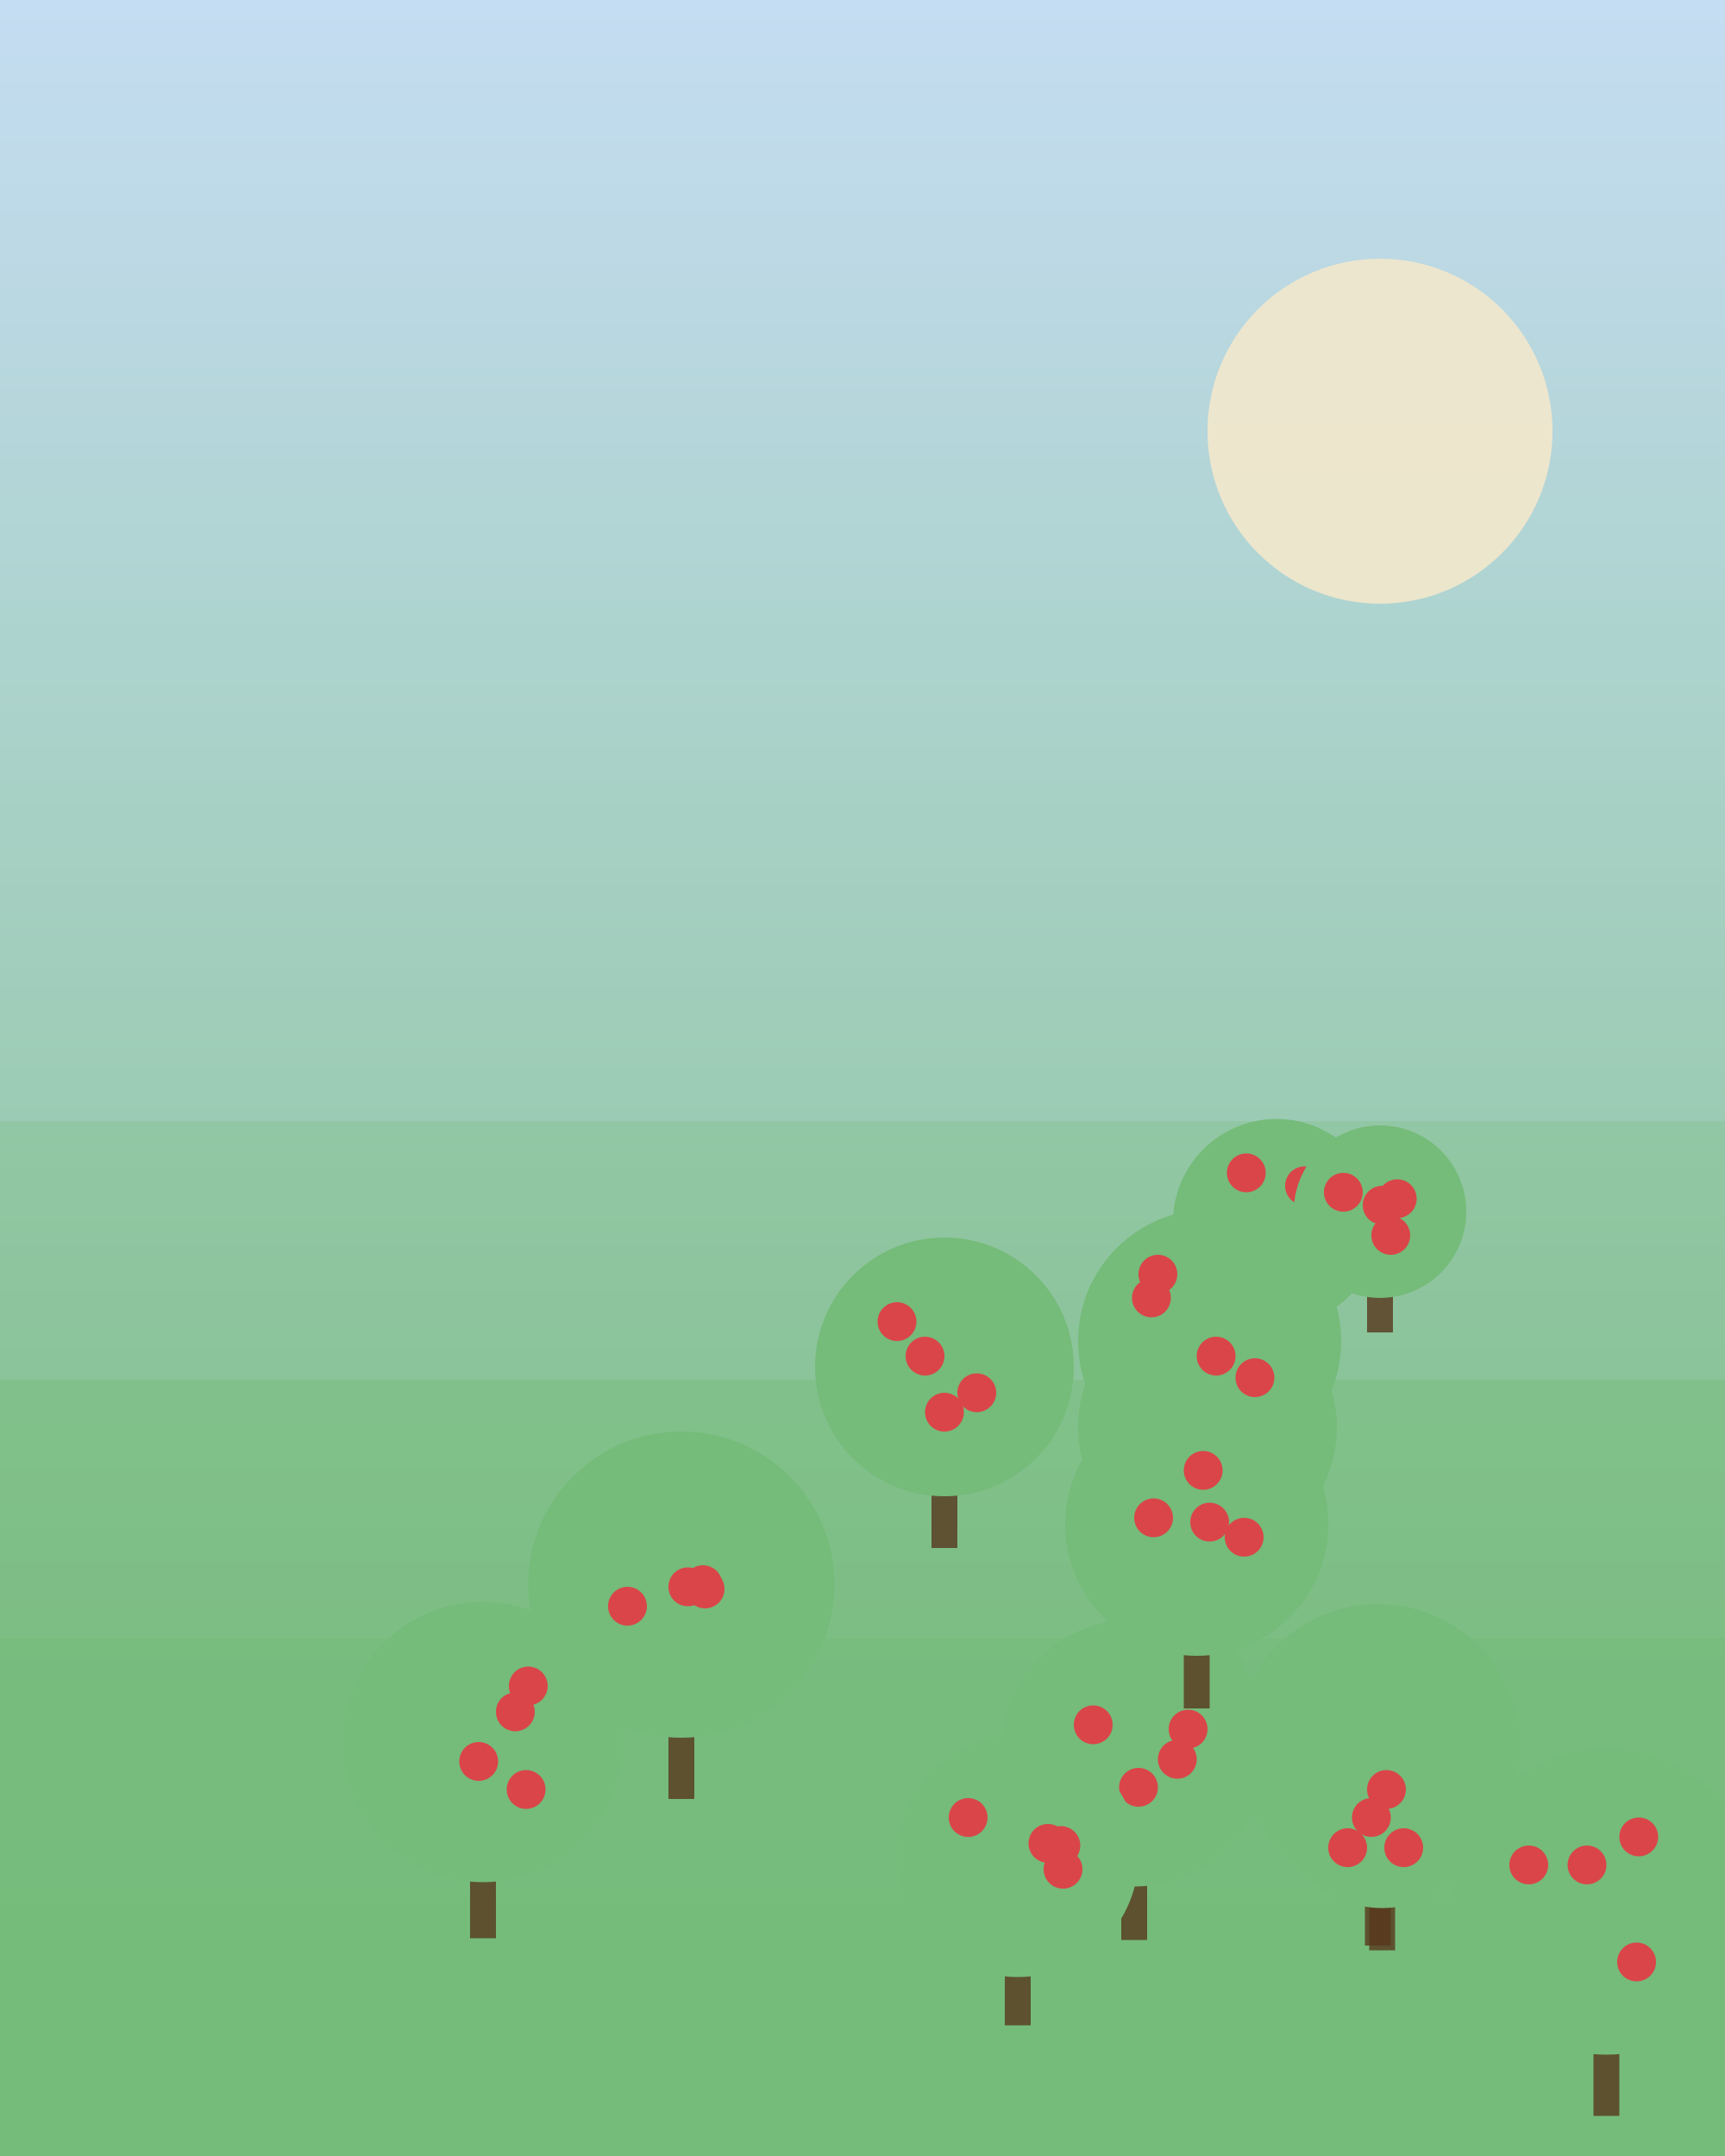
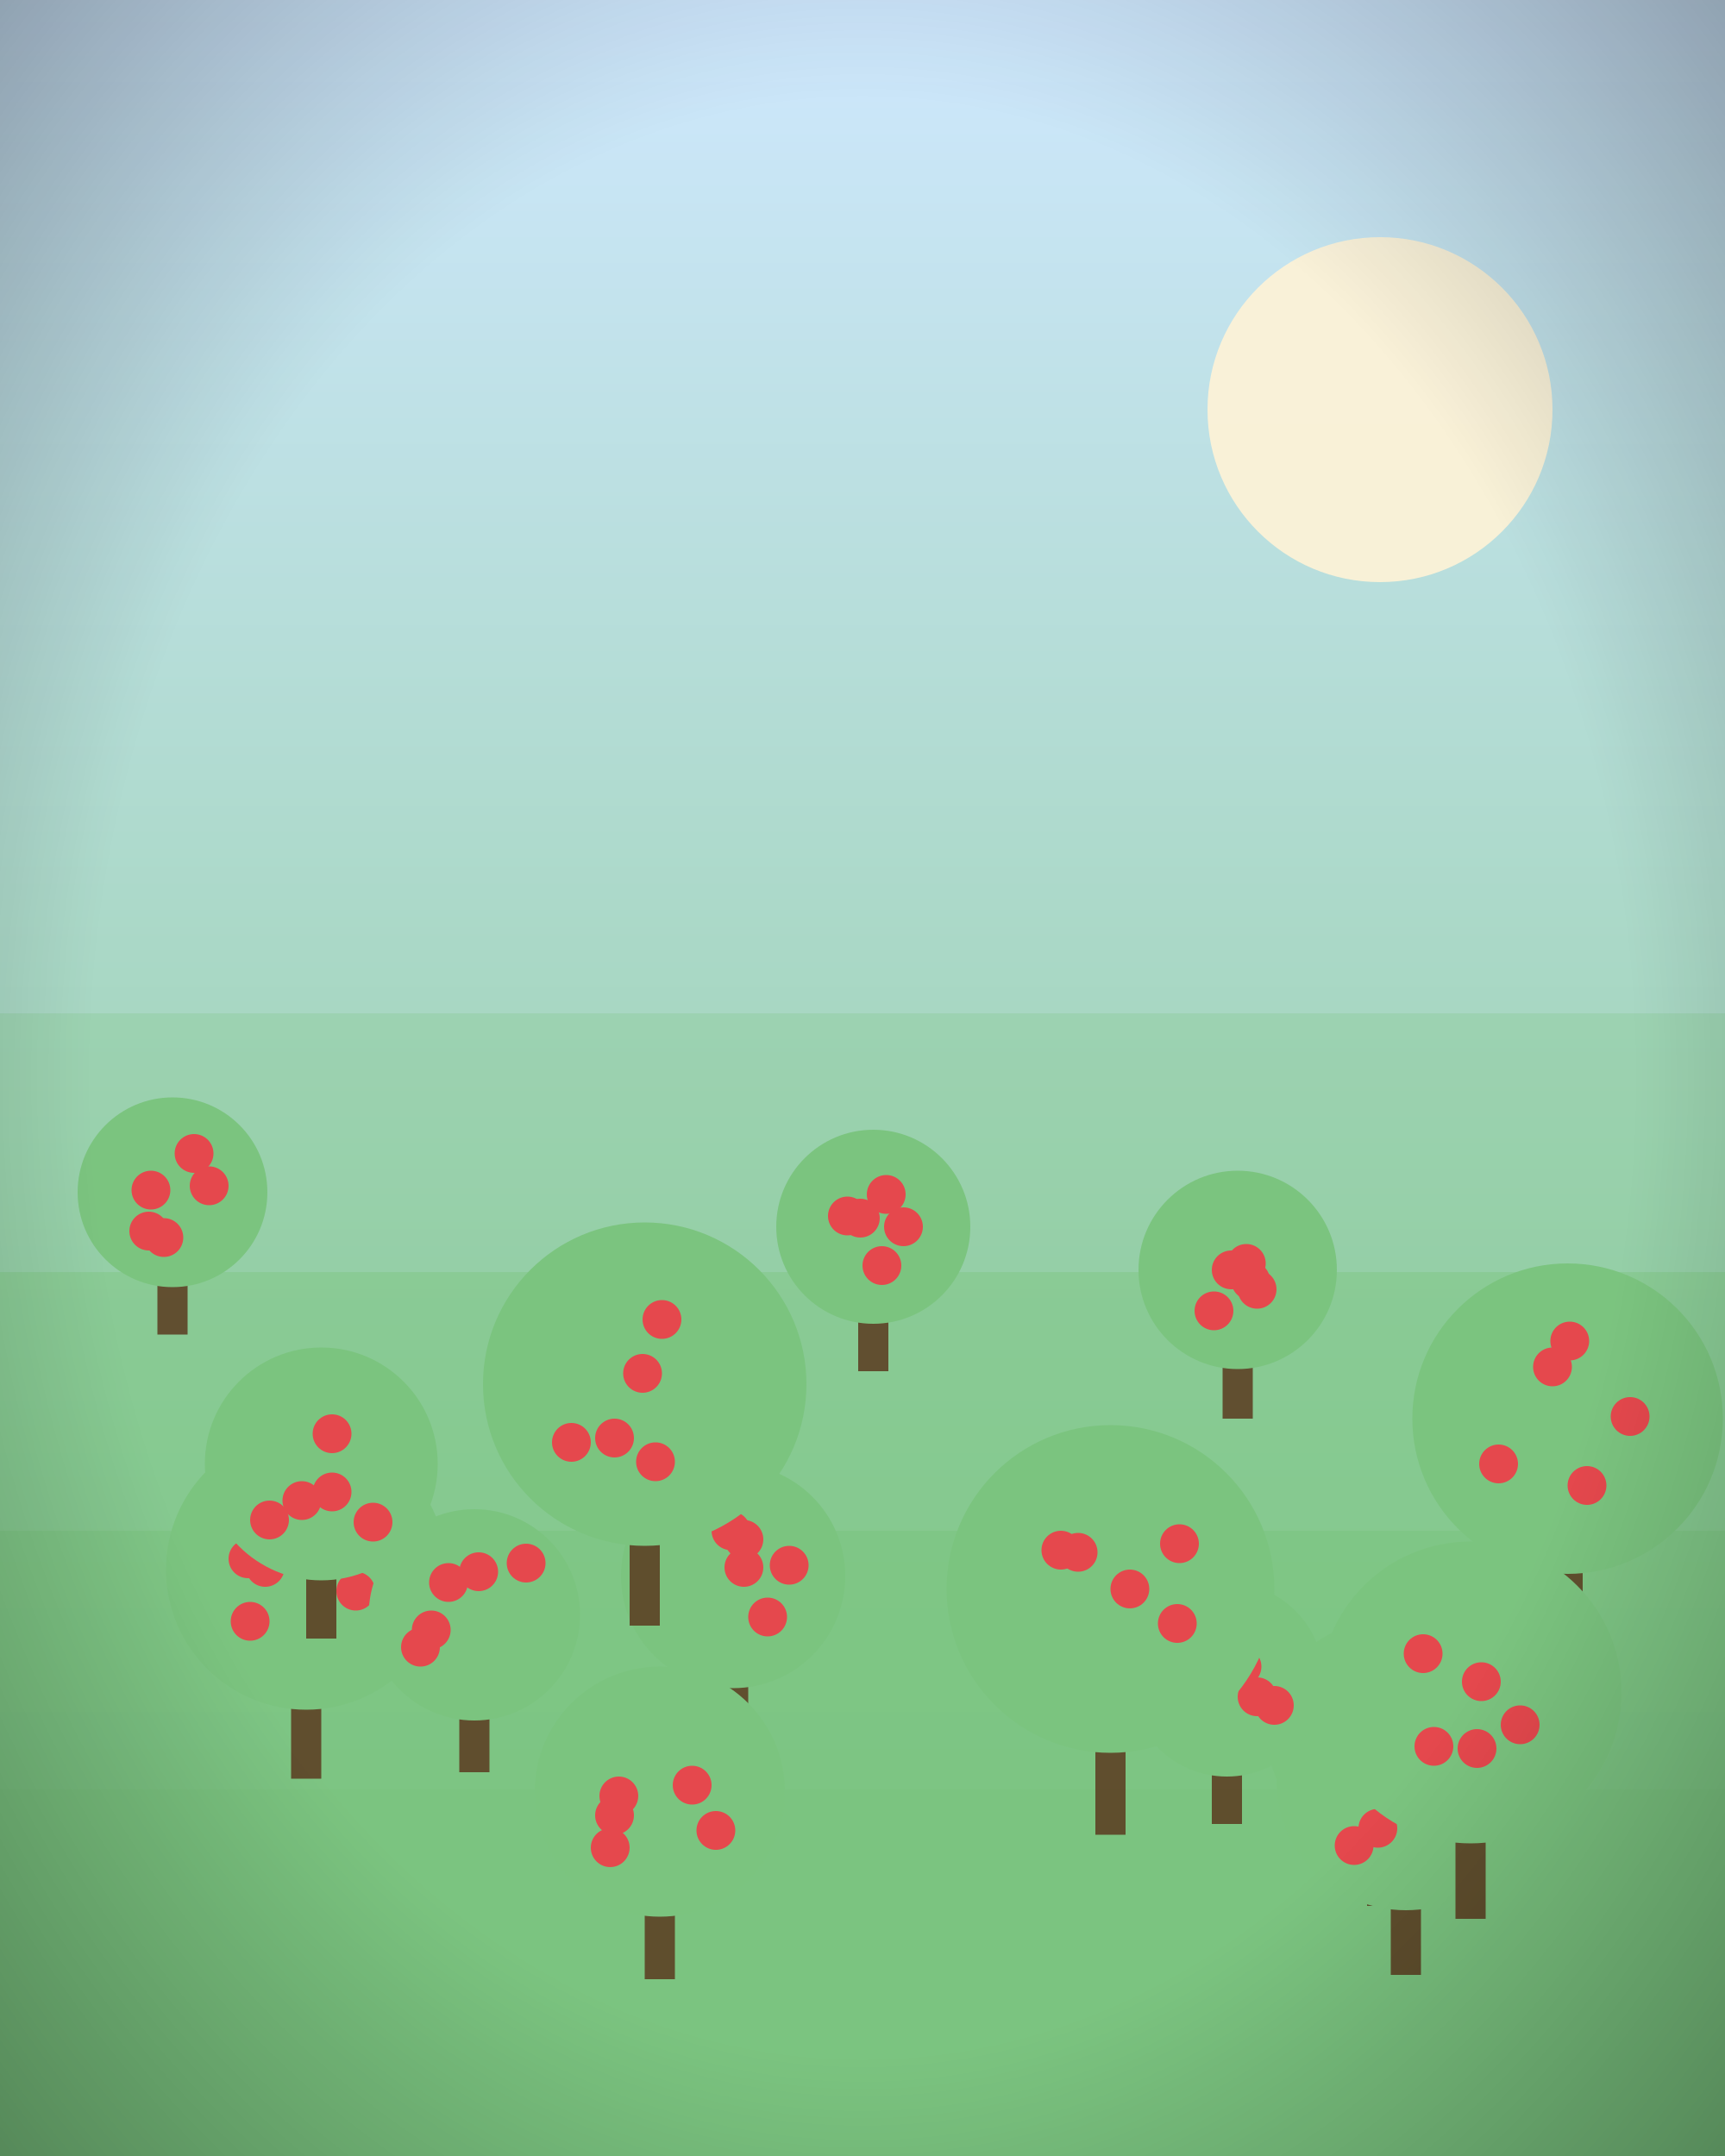
- <svg xmlns="http://www.w3.org/2000/svg" viewBox="0 0 800 1000" width="800" height="1000" role="img" aria-label="Foto contoh 3">
+ <svg xmlns="http://www.w3.org/2000/svg" viewBox="0 0 800 1000" width="800" height="1000" role="img" aria-label="Kebun apel Batu">
  <defs>
    <linearGradient id="g" x1="0" y1="0" x2="0" y2="1">
      <stop offset="0" stop-color="#CFE8FF" />
      <stop offset="1" stop-color="#7BC47F" />
    </linearGradient>
    <radialGradient id="l" cx=".5" cy=".35" r=".7">
      <stop offset="0" stop-color="#E5484D" stop-opacity=".9" />
      <stop offset="1" stop-color="#E5484D" stop-opacity="0" />
    </radialGradient>
-     <filter id="n">
-       <feGaussianBlur stdDeviation="14" />
-     </filter>
+     <radialGradient id="v" cx=".5" cy=".5" r=".75">
+       <stop offset=".6" stop-color="#000" stop-opacity="0" />
+       <stop offset="1" stop-color="#000" stop-opacity=".35" />
+     </radialGradient>
  </defs>
  <rect width="800" height="1000" fill="url(#g)" />
-   <rect x="0" y="520" width="800" height="480" fill="#7BC47F" opacity="0.25" />
-   <rect x="0" y="640" width="800" height="360" fill="#7BC47F" opacity="0.45" />
-   <rect x="0" y="760" width="800" height="240" fill="#7BC47F" opacity="0.65" />
-   <rect x="0" y="880" width="800" height="120" fill="#7BC47F" opacity="0.85" />
-   <rect x="586" y="567" width="12" height="67.2" fill="#5B3A1E" opacity=".8" />
-   <circle cx="592" cy="567" r="48" fill="#7BC47F" />
-   <circle cx="578" cy="544" r="9" fill="#E5484D" />
-   <circle cx="612" cy="555" r="9" fill="#E5484D" />
-   <circle cx="605" cy="550" r="9" fill="#E5484D" />
-   <circle cx="570" cy="580" r="9" fill="#E5484D" />
-   <rect x="530" y="793" width="12" height="64.4" fill="#5B3A1E" opacity=".8" />
-   <circle cx="536" cy="793" r="46" fill="#7BC47F" />
-   <circle cx="526" cy="807" r="9" fill="#E5484D" />
-   <circle cx="539" cy="784" r="9" fill="#E5484D" />
-   <circle cx="556" cy="809" r="9" fill="#E5484D" />
-   <circle cx="523" cy="779" r="9" fill="#E5484D" />
-   <rect x="633" y="810" width="12" height="92.4" fill="#5B3A1E" opacity=".8" />
-   <circle cx="639" cy="810" r="66" fill="#7BC47F" />
-   <circle cx="669" cy="815" r="9" fill="#E5484D" />
-   <circle cx="667" cy="815" r="9" fill="#E5484D" />
-   <circle cx="615" cy="808" r="9" fill="#E5484D" />
-   <circle cx="659" cy="807" r="9" fill="#E5484D" />
-   <rect x="520" y="813" width="12" height="86.8" fill="#5B3A1E" opacity=".8" />
-   <circle cx="526" cy="813" r="62" fill="#7BC47F" />
-   <circle cx="507" cy="800" r="9" fill="#E5484D" />
-   <circle cx="546" cy="816" r="9" fill="#E5484D" />
-   <circle cx="528" cy="829" r="9" fill="#E5484D" />
-   <circle cx="551" cy="802" r="9" fill="#E5484D" />
-   <rect x="310" y="735" width="12" height="99.4" fill="#5B3A1E" opacity=".8" />
-   <circle cx="316" cy="735" r="71" fill="#7BC47F" />
-   <circle cx="291" cy="745" r="9" fill="#E5484D" />
-   <circle cx="326" cy="735" r="9" fill="#E5484D" />
-   <circle cx="327" cy="737" r="9" fill="#E5484D" />
-   <circle cx="319" cy="736" r="9" fill="#E5484D" />
-   <rect x="466" y="861" width="12" height="78.4" fill="#5B3A1E" opacity=".8" />
-   <circle cx="472" cy="861" r="56" fill="#7BC47F" />
-   <circle cx="449" cy="843" r="9" fill="#E5484D" />
-   <circle cx="486" cy="855" r="9" fill="#E5484D" />
-   <circle cx="493" cy="867" r="9" fill="#E5484D" />
-   <circle cx="492" cy="856" r="9" fill="#E5484D" />
-   <rect x="218" y="808" width="12" height="91.0" fill="#5B3A1E" opacity=".8" />
-   <circle cx="224" cy="808" r="65" fill="#7BC47F" />
-   <circle cx="222" cy="817" r="9" fill="#E5484D" />
-   <circle cx="239" cy="794" r="9" fill="#E5484D" />
-   <circle cx="244" cy="830" r="9" fill="#E5484D" />
-   <circle cx="245" cy="782" r="9" fill="#E5484D" />
-   <rect x="432" y="634" width="12" height="84.0" fill="#5B3A1E" opacity=".8" />
-   <circle cx="438" cy="634" r="60" fill="#7BC47F" />
-   <circle cx="416" cy="613" r="9" fill="#E5484D" />
-   <circle cx="438" cy="655" r="9" fill="#E5484D" />
-   <circle cx="453" cy="646" r="9" fill="#E5484D" />
-   <circle cx="429" cy="629" r="9" fill="#E5484D" />
-   <rect x="739" y="882" width="12" height="99.4" fill="#5B3A1E" opacity=".8" />
-   <circle cx="745" cy="882" r="71" fill="#7BC47F" />
-   <circle cx="760" cy="852" r="9" fill="#E5484D" />
-   <circle cx="709" cy="865" r="9" fill="#E5484D" />
-   <circle cx="759" cy="910" r="9" fill="#E5484D" />
-   <circle cx="736" cy="865" r="9" fill="#E5484D" />
-   <rect x="554" y="662" width="12" height="84.0" fill="#5B3A1E" opacity=".8" />
-   <circle cx="560" cy="662" r="60" fill="#7BC47F" />
-   <circle cx="546" cy="647" r="9" fill="#E5484D" />
-   <circle cx="563" cy="670" r="9" fill="#E5484D" />
-   <circle cx="544" cy="645" r="9" fill="#E5484D" />
-   <circle cx="565" cy="648" r="9" fill="#E5484D" />
-   <rect x="555" y="622" width="12" height="85.4" fill="#5B3A1E" opacity=".8" />
-   <circle cx="561" cy="622" r="61" fill="#7BC47F" />
-   <circle cx="534" cy="602" r="9" fill="#E5484D" />
-   <circle cx="537" cy="591" r="9" fill="#E5484D" />
-   <circle cx="582" cy="639" r="9" fill="#E5484D" />
-   <circle cx="564" cy="629" r="9" fill="#E5484D" />
-   <rect x="634" y="562" width="12" height="56.0" fill="#5B3A1E" opacity=".8" />
-   <circle cx="640" cy="562" r="40" fill="#7BC47F" />
-   <circle cx="648" cy="556" r="9" fill="#E5484D" />
-   <circle cx="623" cy="553" r="9" fill="#E5484D" />
-   <circle cx="645" cy="573" r="9" fill="#E5484D" />
-   <circle cx="641" cy="559" r="9" fill="#E5484D" />
-   <rect x="635" y="836" width="12" height="68.6" fill="#5B3A1E" opacity=".8" />
-   <circle cx="641" cy="836" r="49" fill="#7BC47F" />
-   <circle cx="625" cy="857" r="9" fill="#E5484D" />
-   <circle cx="636" cy="843" r="9" fill="#E5484D" />
-   <circle cx="651" cy="857" r="9" fill="#E5484D" />
-   <circle cx="643" cy="830" r="9" fill="#E5484D" />
-   <rect x="549" y="707" width="12" height="85.4" fill="#5B3A1E" opacity=".8" />
-   <circle cx="555" cy="707" r="61" fill="#7BC47F" />
-   <circle cx="535" cy="704" r="9" fill="#E5484D" />
-   <circle cx="561" cy="706" r="9" fill="#E5484D" />
-   <circle cx="558" cy="682" r="9" fill="#E5484D" />
-   <circle cx="577" cy="713" r="9" fill="#E5484D" />
-   <circle cx="640" cy="200" r="80" fill="#FFF3D6" opacity=".9" />
-   <rect width="800" height="1000" fill="#000" opacity=".05" />
+   <circle cx="640" cy="190" r="80" fill="#FFF3D6" opacity=".9" />
+   <rect x="0" y="470" width="800" height="530" fill="#7BC47F" opacity="0.25" />
+   <rect x="0" y="590" width="800" height="410" fill="#7BC47F" opacity="0.43" />
+   <rect x="0" y="710" width="800" height="290" fill="#7BC47F" opacity="0.61" />
+   <rect x="0" y="830" width="800" height="170" fill="#7BC47F" opacity="0.79" />
+   <rect x="73" y="553" width="14" height="66" fill="#5B3A1E" opacity=".85" />
+   <circle cx="80" cy="553" r="44" fill="#7BC47F" />
+   <circle cx="97" cy="550" r="9" fill="#E5484D" />
+   <circle cx="70" cy="552" r="9" fill="#E5484D" />
+   <circle cx="76" cy="574" r="9" fill="#E5484D" />
+   <circle cx="90" cy="535" r="9" fill="#E5484D" />
+   <circle cx="69" cy="571" r="9" fill="#E5484D" />
+   <rect x="135" y="728" width="14" height="97" fill="#5B3A1E" opacity=".85" />
+   <circle cx="142" cy="728" r="65" fill="#7BC47F" />
+   <circle cx="115" cy="695" r="9" fill="#E5484D" />
+   <circle cx="116" cy="752" r="9" fill="#E5484D" />
+   <circle cx="165" cy="738" r="9" fill="#E5484D" />
+   <circle cx="123" cy="727" r="9" fill="#E5484D" />
+   <circle cx="115" cy="723" r="9" fill="#E5484D" />
+   <rect x="333" y="731" width="14" height="78" fill="#5B3A1E" opacity=".85" />
+   <circle cx="340" cy="731" r="52" fill="#7BC47F" />
+   <circle cx="339" cy="710" r="9" fill="#E5484D" />
+   <circle cx="366" cy="726" r="9" fill="#E5484D" />
+   <circle cx="345" cy="714" r="9" fill="#E5484D" />
+   <circle cx="345" cy="727" r="9" fill="#E5484D" />
+   <circle cx="356" cy="750" r="9" fill="#E5484D" />
+   <rect x="142" y="679" width="14" height="81" fill="#5B3A1E" opacity=".85" />
+   <circle cx="149" cy="679" r="54" fill="#7BC47F" />
+   <circle cx="125" cy="705" r="9" fill="#E5484D" />
+   <circle cx="154" cy="665" r="9" fill="#E5484D" />
+   <circle cx="140" cy="696" r="9" fill="#E5484D" />
+   <circle cx="154" cy="692" r="9" fill="#E5484D" />
+   <circle cx="173" cy="706" r="9" fill="#E5484D" />
+   <rect x="634" y="805" width="14" height="79" fill="#5B3A1E" opacity=".85" />
+   <circle cx="641" cy="805" r="53" fill="#7BC47F" />
+   <circle cx="664" cy="799" r="9" fill="#E5484D" />
+   <circle cx="623" cy="827" r="9" fill="#E5484D" />
+   <circle cx="624" cy="806" r="9" fill="#E5484D" />
+   <circle cx="645" cy="790" r="9" fill="#E5484D" />
+   <circle cx="652" cy="779" r="9" fill="#E5484D" />
+   <rect x="645" y="826" width="14" height="90" fill="#5B3A1E" opacity=".85" />
+   <circle cx="652" cy="826" r="60" fill="#7BC47F" />
+   <circle cx="680" cy="838" r="9" fill="#E5484D" />
+   <circle cx="628" cy="856" r="9" fill="#E5484D" />
+   <circle cx="639" cy="848" r="9" fill="#E5484D" />
+   <circle cx="658" cy="830" r="9" fill="#E5484D" />
+   <circle cx="651" cy="823" r="9" fill="#E5484D" />
+   <rect x="292" y="642" width="14" height="112" fill="#5B3A1E" opacity=".85" />
+   <circle cx="299" cy="642" r="75" fill="#7BC47F" />
+   <circle cx="304" cy="678" r="9" fill="#E5484D" />
+   <circle cx="298" cy="637" r="9" fill="#E5484D" />
+   <circle cx="285" cy="667" r="9" fill="#E5484D" />
+   <circle cx="307" cy="612" r="9" fill="#E5484D" />
+   <circle cx="265" cy="669" r="9" fill="#E5484D" />
+   <rect x="567" y="589" width="14" height="69" fill="#5B3A1E" opacity=".85" />
+   <circle cx="574" cy="589" r="46" fill="#7BC47F" />
+   <circle cx="580" cy="594" r="9" fill="#E5484D" />
+   <circle cx="578" cy="586" r="9" fill="#E5484D" />
+   <circle cx="571" cy="589" r="9" fill="#E5484D" />
+   <circle cx="583" cy="598" r="9" fill="#E5484D" />
+   <circle cx="563" cy="608" r="9" fill="#E5484D" />
+   <rect x="562" y="779" width="14" height="67" fill="#5B3A1E" opacity=".85" />
+   <circle cx="569" cy="779" r="45" fill="#7BC47F" />
+   <circle cx="574" cy="763" r="9" fill="#E5484D" />
+   <circle cx="576" cy="773" r="9" fill="#E5484D" />
+   <circle cx="576" cy="756" r="9" fill="#E5484D" />
+   <circle cx="583" cy="787" r="9" fill="#E5484D" />
+   <circle cx="591" cy="791" r="9" fill="#E5484D" />
+   <rect x="720" y="658" width="14" height="108" fill="#5B3A1E" opacity=".85" />
+   <circle cx="727" cy="658" r="72" fill="#7BC47F" />
+   <circle cx="756" cy="657" r="9" fill="#E5484D" />
+   <circle cx="736" cy="689" r="9" fill="#E5484D" />
+   <circle cx="720" cy="634" r="9" fill="#E5484D" />
+   <circle cx="728" cy="622" r="9" fill="#E5484D" />
+   <circle cx="695" cy="679" r="9" fill="#E5484D" />
+   <rect x="675" y="785" width="14" height="105" fill="#5B3A1E" opacity=".85" />
+   <circle cx="682" cy="785" r="70" fill="#7BC47F" />
+   <circle cx="687" cy="780" r="9" fill="#E5484D" />
+   <circle cx="660" cy="767" r="9" fill="#E5484D" />
+   <circle cx="665" cy="810" r="9" fill="#E5484D" />
+   <circle cx="705" cy="800" r="9" fill="#E5484D" />
+   <circle cx="685" cy="811" r="9" fill="#E5484D" />
+   <rect x="508" y="737" width="14" height="114" fill="#5B3A1E" opacity=".85" />
+   <circle cx="515" cy="737" r="76" fill="#7BC47F" />
+   <circle cx="492" cy="719" r="9" fill="#E5484D" />
+   <circle cx="500" cy="720" r="9" fill="#E5484D" />
+   <circle cx="546" cy="753" r="9" fill="#E5484D" />
+   <circle cx="547" cy="716" r="9" fill="#E5484D" />
+   <circle cx="524" cy="737" r="9" fill="#E5484D" />
+   <rect x="213" y="749" width="14" height="73" fill="#5B3A1E" opacity=".85" />
+   <circle cx="220" cy="749" r="49" fill="#7BC47F" />
+   <circle cx="222" cy="729" r="9" fill="#E5484D" />
+   <circle cx="195" cy="764" r="9" fill="#E5484D" />
+   <circle cx="200" cy="756" r="9" fill="#E5484D" />
+   <circle cx="208" cy="734" r="9" fill="#E5484D" />
+   <circle cx="244" cy="725" r="9" fill="#E5484D" />
+   <rect x="299" y="831" width="14" height="87" fill="#5B3A1E" opacity=".85" />
+   <circle cx="306" cy="831" r="58" fill="#7BC47F" />
+   <circle cx="285" cy="842" r="9" fill="#E5484D" />
+   <circle cx="321" cy="828" r="9" fill="#E5484D" />
+   <circle cx="283" cy="857" r="9" fill="#E5484D" />
+   <circle cx="332" cy="849" r="9" fill="#E5484D" />
+   <circle cx="287" cy="833" r="9" fill="#E5484D" />
+   <rect x="398" y="569" width="14" height="67" fill="#5B3A1E" opacity=".85" />
+   <circle cx="405" cy="569" r="45" fill="#7BC47F" />
+   <circle cx="411" cy="554" r="9" fill="#E5484D" />
+   <circle cx="409" cy="587" r="9" fill="#E5484D" />
+   <circle cx="419" cy="569" r="9" fill="#E5484D" />
+   <circle cx="393" cy="564" r="9" fill="#E5484D" />
+   <circle cx="399" cy="565" r="9" fill="#E5484D" />
+   <rect width="800" height="1000" fill="url(#v)" />
</svg>
